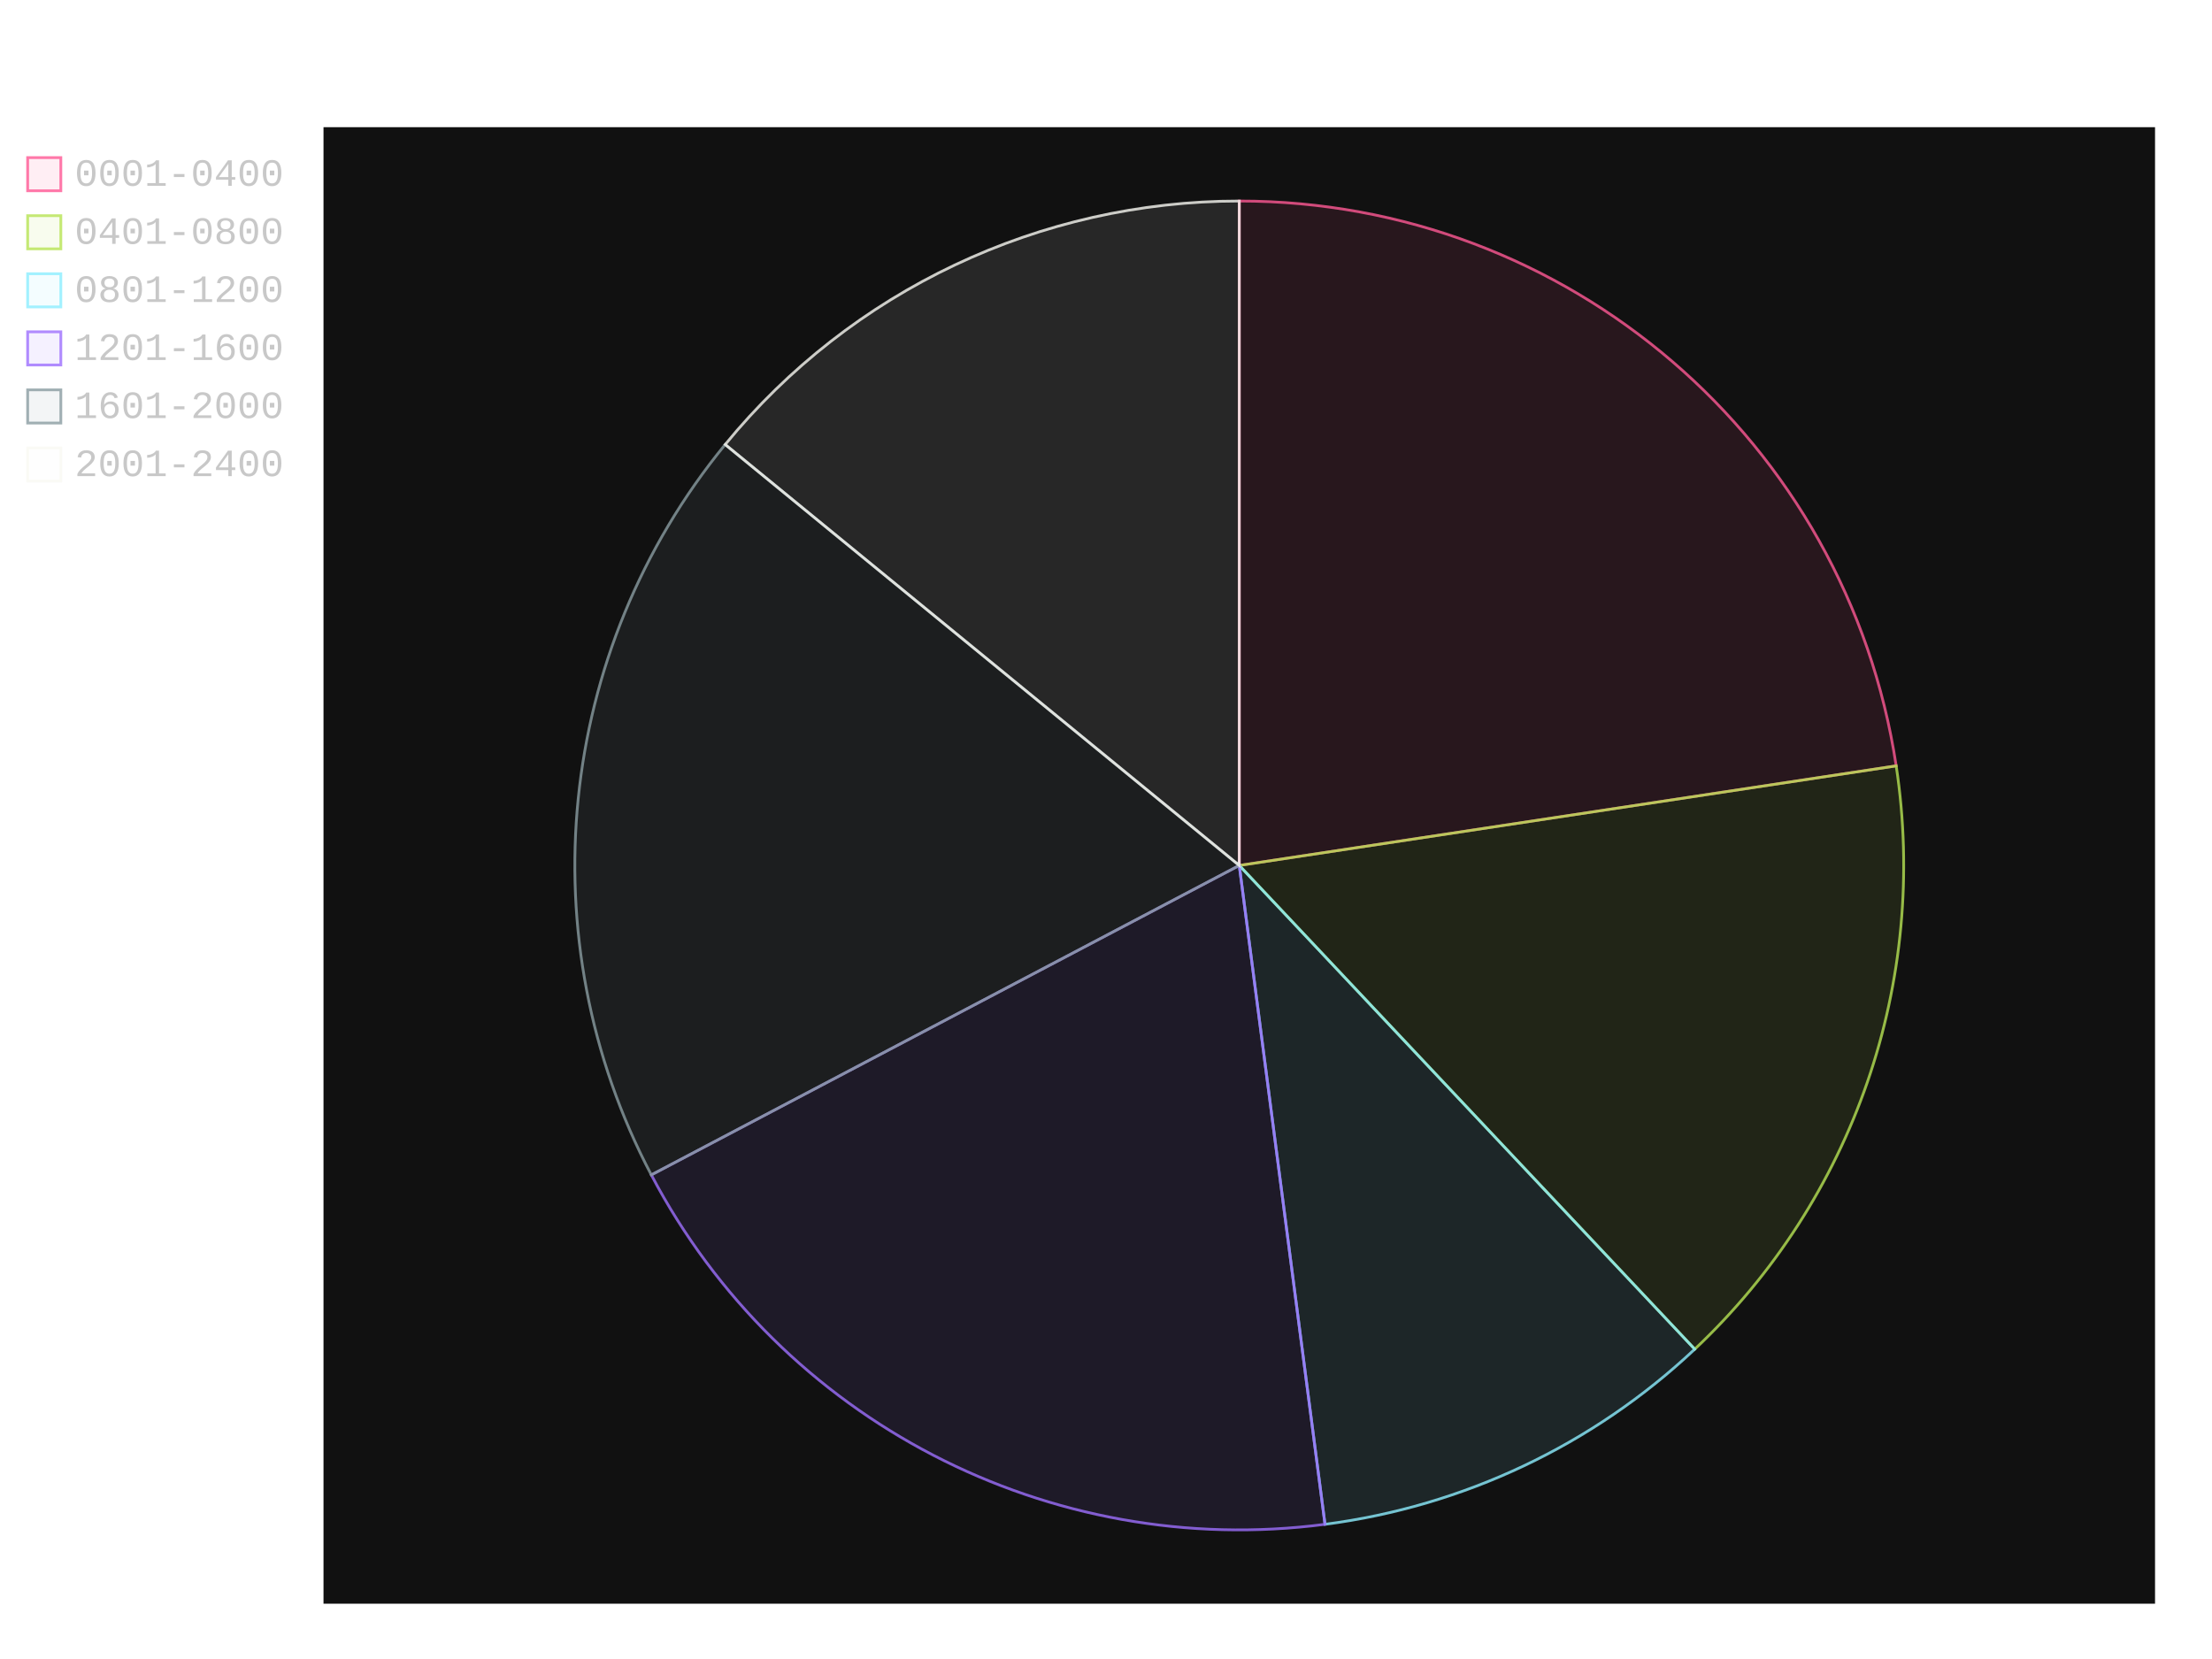
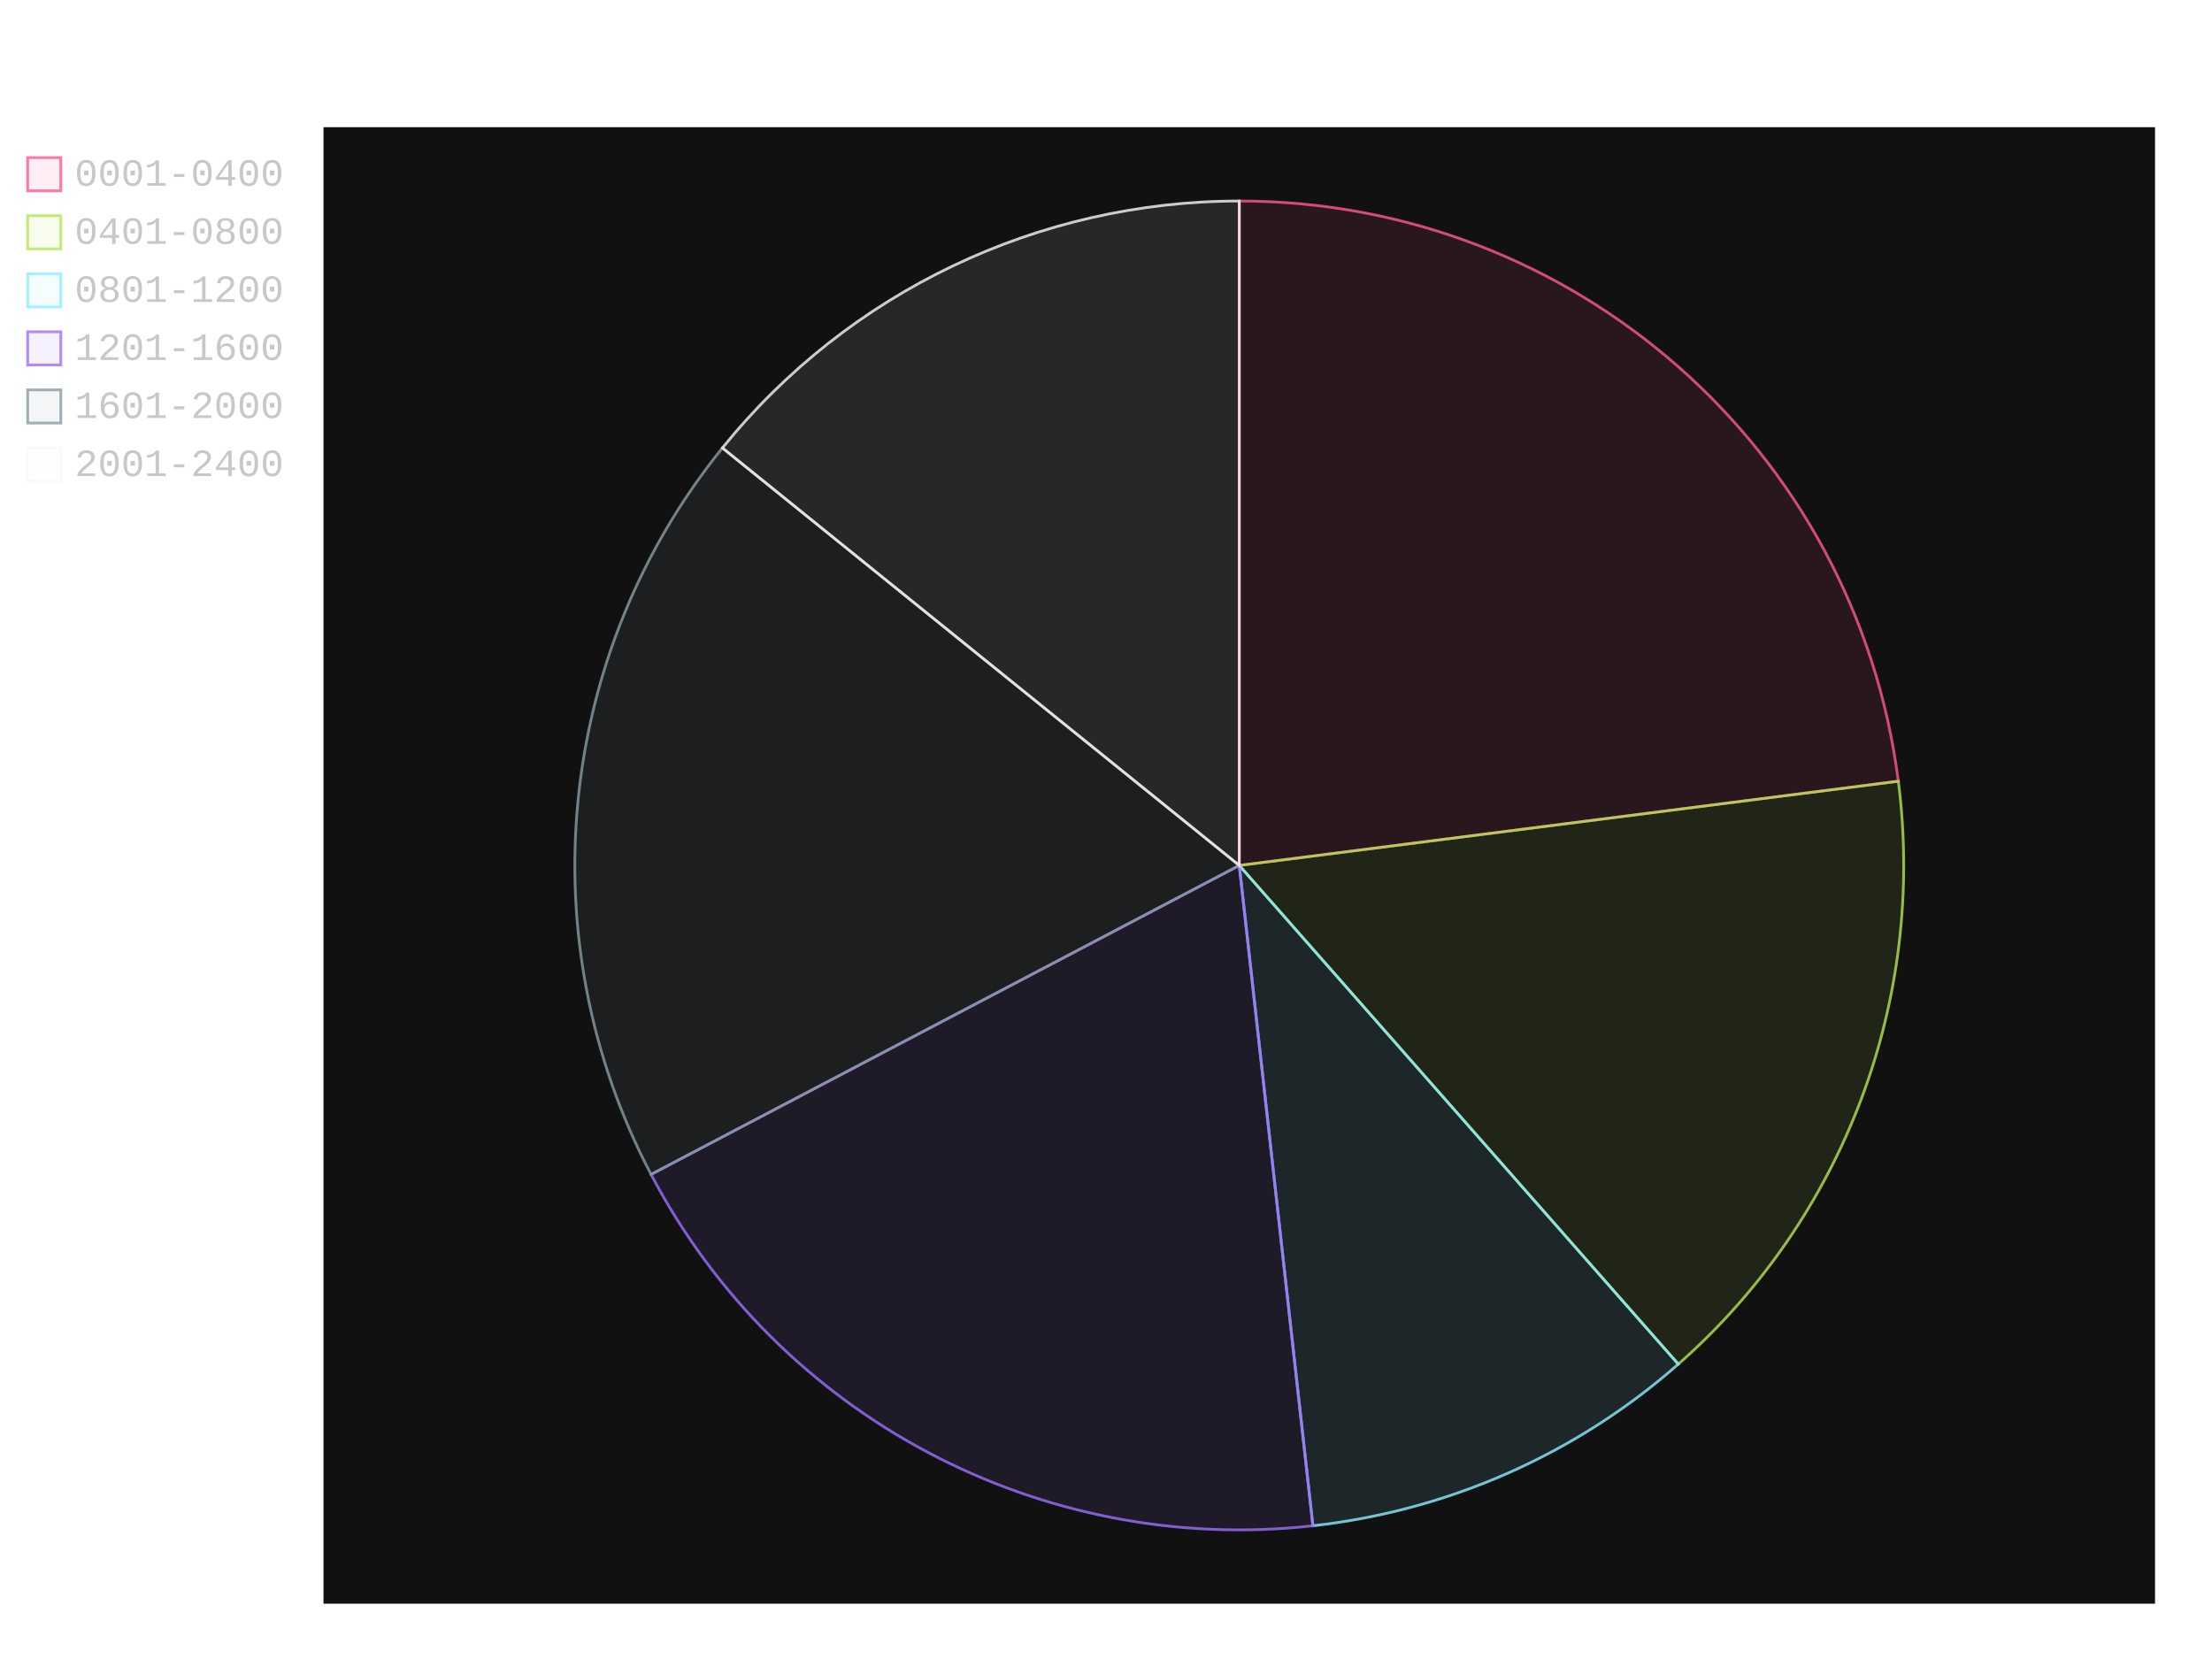
- <svg xmlns="http://www.w3.org/2000/svg" id="chart-20311ed2-91bb-4514-a310-4ce2997046bc" class="pygal-chart" viewBox="0 0 800 600">
+ <svg xmlns="http://www.w3.org/2000/svg" id="chart-06dd1522-f63e-40b3-b427-b768b246d1a7" class="pygal-chart" viewBox="0 0 800 600">
  <defs>
-     <style type="text/css">#chart-20311ed2-91bb-4514-a310-4ce2997046bc{-webkit-user-select:none;-webkit-font-smoothing:antialiased;font-family:Consolas,"Liberation Mono",Menlo,Courier,monospace}#chart-20311ed2-91bb-4514-a310-4ce2997046bc .title{font-family:Consolas,"Liberation Mono",Menlo,Courier,monospace;font-size:16px}#chart-20311ed2-91bb-4514-a310-4ce2997046bc .legends .legend text{font-family:Consolas,"Liberation Mono",Menlo,Courier,monospace;font-size:14px}#chart-20311ed2-91bb-4514-a310-4ce2997046bc .axis text{font-family:Consolas,"Liberation Mono",Menlo,Courier,monospace;font-size:10px}#chart-20311ed2-91bb-4514-a310-4ce2997046bc .axis text.major{font-family:Consolas,"Liberation Mono",Menlo,Courier,monospace;font-size:10px}#chart-20311ed2-91bb-4514-a310-4ce2997046bc .text-overlay text.value{font-family:Consolas,"Liberation Mono",Menlo,Courier,monospace;font-size:16px}#chart-20311ed2-91bb-4514-a310-4ce2997046bc .text-overlay text.label{font-family:Consolas,"Liberation Mono",Menlo,Courier,monospace;font-size:10px}#chart-20311ed2-91bb-4514-a310-4ce2997046bc .tooltip{font-family:Consolas,"Liberation Mono",Menlo,Courier,monospace;font-size:14px}#chart-20311ed2-91bb-4514-a310-4ce2997046bc text.no_data{font-family:Consolas,"Liberation Mono",Menlo,Courier,monospace;font-size:64px}
- #chart-20311ed2-91bb-4514-a310-4ce2997046bc{background-color:transparent}#chart-20311ed2-91bb-4514-a310-4ce2997046bc path,#chart-20311ed2-91bb-4514-a310-4ce2997046bc line,#chart-20311ed2-91bb-4514-a310-4ce2997046bc rect,#chart-20311ed2-91bb-4514-a310-4ce2997046bc circle{-webkit-transition:0.3s ease-out;-moz-transition:0.3s ease-out;transition:0.3s ease-out}#chart-20311ed2-91bb-4514-a310-4ce2997046bc .graph &gt; .background{fill:transparent}#chart-20311ed2-91bb-4514-a310-4ce2997046bc .plot &gt; .background{fill:#111}#chart-20311ed2-91bb-4514-a310-4ce2997046bc .graph{fill:rgba(200,200,200,1)}#chart-20311ed2-91bb-4514-a310-4ce2997046bc text.no_data{fill:rgba(255,255,255,1)}#chart-20311ed2-91bb-4514-a310-4ce2997046bc .title{fill:rgba(255,255,255,1)}#chart-20311ed2-91bb-4514-a310-4ce2997046bc .legends .legend text{fill:rgba(200,200,200,1)}#chart-20311ed2-91bb-4514-a310-4ce2997046bc .legends .legend:hover text{fill:rgba(255,255,255,1)}#chart-20311ed2-91bb-4514-a310-4ce2997046bc .axis .line{stroke:rgba(255,255,255,1)}#chart-20311ed2-91bb-4514-a310-4ce2997046bc .axis .guide.line{stroke:#555}#chart-20311ed2-91bb-4514-a310-4ce2997046bc .axis .major.line{stroke:rgba(200,200,200,1)}#chart-20311ed2-91bb-4514-a310-4ce2997046bc .axis text.major{fill:rgba(255,255,255,1)}#chart-20311ed2-91bb-4514-a310-4ce2997046bc .axis.y .guides:hover .guide.line,#chart-20311ed2-91bb-4514-a310-4ce2997046bc .line-graph .axis.x .guides:hover .guide.line,#chart-20311ed2-91bb-4514-a310-4ce2997046bc .stackedline-graph .axis.x .guides:hover .guide.line,#chart-20311ed2-91bb-4514-a310-4ce2997046bc .xy-graph .axis.x .guides:hover .guide.line{stroke:rgba(255,255,255,1)}#chart-20311ed2-91bb-4514-a310-4ce2997046bc .axis .guides:hover text{fill:rgba(255,255,255,1)}#chart-20311ed2-91bb-4514-a310-4ce2997046bc .reactive{fill-opacity:.1;stroke-opacity:.8;stroke-width:1}#chart-20311ed2-91bb-4514-a310-4ce2997046bc .ci{stroke:rgba(200,200,200,1)}#chart-20311ed2-91bb-4514-a310-4ce2997046bc .reactive.active,#chart-20311ed2-91bb-4514-a310-4ce2997046bc .active .reactive{fill-opacity:.75;stroke-opacity:.9;stroke-width:4}#chart-20311ed2-91bb-4514-a310-4ce2997046bc .ci .reactive.active{stroke-width:1.5}#chart-20311ed2-91bb-4514-a310-4ce2997046bc .series text{fill:rgba(255,255,255,1)}#chart-20311ed2-91bb-4514-a310-4ce2997046bc .tooltip rect{fill:#111;stroke:rgba(255,255,255,1);-webkit-transition:opacity 0.3s ease-out;-moz-transition:opacity 0.3s ease-out;transition:opacity 0.3s ease-out}#chart-20311ed2-91bb-4514-a310-4ce2997046bc .tooltip .label{fill:rgba(200,200,200,1)}#chart-20311ed2-91bb-4514-a310-4ce2997046bc .tooltip .label{fill:rgba(200,200,200,1)}#chart-20311ed2-91bb-4514-a310-4ce2997046bc .tooltip .legend{font-size:.8em;fill:#555}#chart-20311ed2-91bb-4514-a310-4ce2997046bc .tooltip .x_label{font-size:.6em;fill:rgba(255,255,255,1)}#chart-20311ed2-91bb-4514-a310-4ce2997046bc .tooltip .xlink{font-size:.5em;text-decoration:underline}#chart-20311ed2-91bb-4514-a310-4ce2997046bc .tooltip .value{font-size:1.5em}#chart-20311ed2-91bb-4514-a310-4ce2997046bc .bound{font-size:.5em}#chart-20311ed2-91bb-4514-a310-4ce2997046bc .max-value{font-size:.75em;fill:#555}#chart-20311ed2-91bb-4514-a310-4ce2997046bc .map-element{fill:#111;stroke:#555 !important}#chart-20311ed2-91bb-4514-a310-4ce2997046bc .map-element .reactive{fill-opacity:inherit;stroke-opacity:inherit}#chart-20311ed2-91bb-4514-a310-4ce2997046bc .color-0,#chart-20311ed2-91bb-4514-a310-4ce2997046bc .color-0 a:visited{stroke:#ff5995;fill:#ff5995}#chart-20311ed2-91bb-4514-a310-4ce2997046bc .color-1,#chart-20311ed2-91bb-4514-a310-4ce2997046bc .color-1 a:visited{stroke:#b6e354;fill:#b6e354}#chart-20311ed2-91bb-4514-a310-4ce2997046bc .color-2,#chart-20311ed2-91bb-4514-a310-4ce2997046bc .color-2 a:visited{stroke:#8cedff;fill:#8cedff}#chart-20311ed2-91bb-4514-a310-4ce2997046bc .color-3,#chart-20311ed2-91bb-4514-a310-4ce2997046bc .color-3 a:visited{stroke:#9e6ffe;fill:#9e6ffe}#chart-20311ed2-91bb-4514-a310-4ce2997046bc .color-4,#chart-20311ed2-91bb-4514-a310-4ce2997046bc .color-4 a:visited{stroke:#899ca1;fill:#899ca1}#chart-20311ed2-91bb-4514-a310-4ce2997046bc .color-5,#chart-20311ed2-91bb-4514-a310-4ce2997046bc .color-5 a:visited{stroke:#f8f8f2;fill:#f8f8f2}#chart-20311ed2-91bb-4514-a310-4ce2997046bc .text-overlay .color-0 text{fill:black}#chart-20311ed2-91bb-4514-a310-4ce2997046bc .text-overlay .color-1 text{fill:black}#chart-20311ed2-91bb-4514-a310-4ce2997046bc .text-overlay .color-2 text{fill:black}#chart-20311ed2-91bb-4514-a310-4ce2997046bc .text-overlay .color-3 text{fill:black}#chart-20311ed2-91bb-4514-a310-4ce2997046bc .text-overlay .color-4 text{fill:black}#chart-20311ed2-91bb-4514-a310-4ce2997046bc .text-overlay .color-5 text{fill:black}
- #chart-20311ed2-91bb-4514-a310-4ce2997046bc text.no_data{text-anchor:middle}#chart-20311ed2-91bb-4514-a310-4ce2997046bc .guide.line{fill:none}#chart-20311ed2-91bb-4514-a310-4ce2997046bc .centered{text-anchor:middle}#chart-20311ed2-91bb-4514-a310-4ce2997046bc .title{text-anchor:middle}#chart-20311ed2-91bb-4514-a310-4ce2997046bc .legends .legend text{fill-opacity:1}#chart-20311ed2-91bb-4514-a310-4ce2997046bc .axis.x text{text-anchor:middle}#chart-20311ed2-91bb-4514-a310-4ce2997046bc .axis.x:not(.web) text[transform]{text-anchor:start}#chart-20311ed2-91bb-4514-a310-4ce2997046bc .axis.x:not(.web) text[transform].backwards{text-anchor:end}#chart-20311ed2-91bb-4514-a310-4ce2997046bc .axis.y text{text-anchor:end}#chart-20311ed2-91bb-4514-a310-4ce2997046bc .axis.y text[transform].backwards{text-anchor:start}#chart-20311ed2-91bb-4514-a310-4ce2997046bc .axis.y2 text{text-anchor:start}#chart-20311ed2-91bb-4514-a310-4ce2997046bc .axis.y2 text[transform].backwards{text-anchor:end}#chart-20311ed2-91bb-4514-a310-4ce2997046bc .axis .guide.line{stroke-dasharray:4,4;stroke:black}#chart-20311ed2-91bb-4514-a310-4ce2997046bc .axis .major.guide.line{stroke-dasharray:6,6;stroke:black}#chart-20311ed2-91bb-4514-a310-4ce2997046bc .horizontal .axis.y .guide.line,#chart-20311ed2-91bb-4514-a310-4ce2997046bc .horizontal .axis.y2 .guide.line,#chart-20311ed2-91bb-4514-a310-4ce2997046bc .vertical .axis.x .guide.line{opacity:0}#chart-20311ed2-91bb-4514-a310-4ce2997046bc .horizontal .axis.always_show .guide.line,#chart-20311ed2-91bb-4514-a310-4ce2997046bc .vertical .axis.always_show .guide.line{opacity:1 !important}#chart-20311ed2-91bb-4514-a310-4ce2997046bc .axis.y .guides:hover .guide.line,#chart-20311ed2-91bb-4514-a310-4ce2997046bc .axis.y2 .guides:hover .guide.line,#chart-20311ed2-91bb-4514-a310-4ce2997046bc .axis.x .guides:hover .guide.line{opacity:1}#chart-20311ed2-91bb-4514-a310-4ce2997046bc .axis .guides:hover text{opacity:1}#chart-20311ed2-91bb-4514-a310-4ce2997046bc .nofill{fill:none}#chart-20311ed2-91bb-4514-a310-4ce2997046bc .subtle-fill{fill-opacity:.2}#chart-20311ed2-91bb-4514-a310-4ce2997046bc .dot{stroke-width:1px;fill-opacity:1;stroke-opacity:1}#chart-20311ed2-91bb-4514-a310-4ce2997046bc .dot.active{stroke-width:5px}#chart-20311ed2-91bb-4514-a310-4ce2997046bc .dot.negative{fill:transparent}#chart-20311ed2-91bb-4514-a310-4ce2997046bc text,#chart-20311ed2-91bb-4514-a310-4ce2997046bc tspan{stroke:none !important}#chart-20311ed2-91bb-4514-a310-4ce2997046bc .series text.active{opacity:1}#chart-20311ed2-91bb-4514-a310-4ce2997046bc .tooltip rect{fill-opacity:.95;stroke-width:.5}#chart-20311ed2-91bb-4514-a310-4ce2997046bc .tooltip text{fill-opacity:1}#chart-20311ed2-91bb-4514-a310-4ce2997046bc .showable{visibility:hidden}#chart-20311ed2-91bb-4514-a310-4ce2997046bc .showable.shown{visibility:visible}#chart-20311ed2-91bb-4514-a310-4ce2997046bc .gauge-background{fill:rgba(229,229,229,1);stroke:none}#chart-20311ed2-91bb-4514-a310-4ce2997046bc .bg-lines{stroke:transparent;stroke-width:2px}</style>
+     <style type="text/css">#chart-06dd1522-f63e-40b3-b427-b768b246d1a7{-webkit-user-select:none;-webkit-font-smoothing:antialiased;font-family:Consolas,"Liberation Mono",Menlo,Courier,monospace}#chart-06dd1522-f63e-40b3-b427-b768b246d1a7 .title{font-family:Consolas,"Liberation Mono",Menlo,Courier,monospace;font-size:16px}#chart-06dd1522-f63e-40b3-b427-b768b246d1a7 .legends .legend text{font-family:Consolas,"Liberation Mono",Menlo,Courier,monospace;font-size:14px}#chart-06dd1522-f63e-40b3-b427-b768b246d1a7 .axis text{font-family:Consolas,"Liberation Mono",Menlo,Courier,monospace;font-size:10px}#chart-06dd1522-f63e-40b3-b427-b768b246d1a7 .axis text.major{font-family:Consolas,"Liberation Mono",Menlo,Courier,monospace;font-size:10px}#chart-06dd1522-f63e-40b3-b427-b768b246d1a7 .text-overlay text.value{font-family:Consolas,"Liberation Mono",Menlo,Courier,monospace;font-size:16px}#chart-06dd1522-f63e-40b3-b427-b768b246d1a7 .text-overlay text.label{font-family:Consolas,"Liberation Mono",Menlo,Courier,monospace;font-size:10px}#chart-06dd1522-f63e-40b3-b427-b768b246d1a7 .tooltip{font-family:Consolas,"Liberation Mono",Menlo,Courier,monospace;font-size:14px}#chart-06dd1522-f63e-40b3-b427-b768b246d1a7 text.no_data{font-family:Consolas,"Liberation Mono",Menlo,Courier,monospace;font-size:64px}
+ #chart-06dd1522-f63e-40b3-b427-b768b246d1a7{background-color:transparent}#chart-06dd1522-f63e-40b3-b427-b768b246d1a7 path,#chart-06dd1522-f63e-40b3-b427-b768b246d1a7 line,#chart-06dd1522-f63e-40b3-b427-b768b246d1a7 rect,#chart-06dd1522-f63e-40b3-b427-b768b246d1a7 circle{-webkit-transition:0.3s ease-out;-moz-transition:0.3s ease-out;transition:0.3s ease-out}#chart-06dd1522-f63e-40b3-b427-b768b246d1a7 .graph &gt; .background{fill:transparent}#chart-06dd1522-f63e-40b3-b427-b768b246d1a7 .plot &gt; .background{fill:#111}#chart-06dd1522-f63e-40b3-b427-b768b246d1a7 .graph{fill:rgba(200,200,200,1)}#chart-06dd1522-f63e-40b3-b427-b768b246d1a7 text.no_data{fill:rgba(255,255,255,1)}#chart-06dd1522-f63e-40b3-b427-b768b246d1a7 .title{fill:rgba(255,255,255,1)}#chart-06dd1522-f63e-40b3-b427-b768b246d1a7 .legends .legend text{fill:rgba(200,200,200,1)}#chart-06dd1522-f63e-40b3-b427-b768b246d1a7 .legends .legend:hover text{fill:rgba(255,255,255,1)}#chart-06dd1522-f63e-40b3-b427-b768b246d1a7 .axis .line{stroke:rgba(255,255,255,1)}#chart-06dd1522-f63e-40b3-b427-b768b246d1a7 .axis .guide.line{stroke:#555}#chart-06dd1522-f63e-40b3-b427-b768b246d1a7 .axis .major.line{stroke:rgba(200,200,200,1)}#chart-06dd1522-f63e-40b3-b427-b768b246d1a7 .axis text.major{fill:rgba(255,255,255,1)}#chart-06dd1522-f63e-40b3-b427-b768b246d1a7 .axis.y .guides:hover .guide.line,#chart-06dd1522-f63e-40b3-b427-b768b246d1a7 .line-graph .axis.x .guides:hover .guide.line,#chart-06dd1522-f63e-40b3-b427-b768b246d1a7 .stackedline-graph .axis.x .guides:hover .guide.line,#chart-06dd1522-f63e-40b3-b427-b768b246d1a7 .xy-graph .axis.x .guides:hover .guide.line{stroke:rgba(255,255,255,1)}#chart-06dd1522-f63e-40b3-b427-b768b246d1a7 .axis .guides:hover text{fill:rgba(255,255,255,1)}#chart-06dd1522-f63e-40b3-b427-b768b246d1a7 .reactive{fill-opacity:.1;stroke-opacity:.8;stroke-width:1}#chart-06dd1522-f63e-40b3-b427-b768b246d1a7 .ci{stroke:rgba(200,200,200,1)}#chart-06dd1522-f63e-40b3-b427-b768b246d1a7 .reactive.active,#chart-06dd1522-f63e-40b3-b427-b768b246d1a7 .active .reactive{fill-opacity:.75;stroke-opacity:.9;stroke-width:4}#chart-06dd1522-f63e-40b3-b427-b768b246d1a7 .ci .reactive.active{stroke-width:1.5}#chart-06dd1522-f63e-40b3-b427-b768b246d1a7 .series text{fill:rgba(255,255,255,1)}#chart-06dd1522-f63e-40b3-b427-b768b246d1a7 .tooltip rect{fill:#111;stroke:rgba(255,255,255,1);-webkit-transition:opacity 0.3s ease-out;-moz-transition:opacity 0.3s ease-out;transition:opacity 0.3s ease-out}#chart-06dd1522-f63e-40b3-b427-b768b246d1a7 .tooltip .label{fill:rgba(200,200,200,1)}#chart-06dd1522-f63e-40b3-b427-b768b246d1a7 .tooltip .label{fill:rgba(200,200,200,1)}#chart-06dd1522-f63e-40b3-b427-b768b246d1a7 .tooltip .legend{font-size:.8em;fill:#555}#chart-06dd1522-f63e-40b3-b427-b768b246d1a7 .tooltip .x_label{font-size:.6em;fill:rgba(255,255,255,1)}#chart-06dd1522-f63e-40b3-b427-b768b246d1a7 .tooltip .xlink{font-size:.5em;text-decoration:underline}#chart-06dd1522-f63e-40b3-b427-b768b246d1a7 .tooltip .value{font-size:1.5em}#chart-06dd1522-f63e-40b3-b427-b768b246d1a7 .bound{font-size:.5em}#chart-06dd1522-f63e-40b3-b427-b768b246d1a7 .max-value{font-size:.75em;fill:#555}#chart-06dd1522-f63e-40b3-b427-b768b246d1a7 .map-element{fill:#111;stroke:#555 !important}#chart-06dd1522-f63e-40b3-b427-b768b246d1a7 .map-element .reactive{fill-opacity:inherit;stroke-opacity:inherit}#chart-06dd1522-f63e-40b3-b427-b768b246d1a7 .color-0,#chart-06dd1522-f63e-40b3-b427-b768b246d1a7 .color-0 a:visited{stroke:#ff5995;fill:#ff5995}#chart-06dd1522-f63e-40b3-b427-b768b246d1a7 .color-1,#chart-06dd1522-f63e-40b3-b427-b768b246d1a7 .color-1 a:visited{stroke:#b6e354;fill:#b6e354}#chart-06dd1522-f63e-40b3-b427-b768b246d1a7 .color-2,#chart-06dd1522-f63e-40b3-b427-b768b246d1a7 .color-2 a:visited{stroke:#8cedff;fill:#8cedff}#chart-06dd1522-f63e-40b3-b427-b768b246d1a7 .color-3,#chart-06dd1522-f63e-40b3-b427-b768b246d1a7 .color-3 a:visited{stroke:#9e6ffe;fill:#9e6ffe}#chart-06dd1522-f63e-40b3-b427-b768b246d1a7 .color-4,#chart-06dd1522-f63e-40b3-b427-b768b246d1a7 .color-4 a:visited{stroke:#899ca1;fill:#899ca1}#chart-06dd1522-f63e-40b3-b427-b768b246d1a7 .color-5,#chart-06dd1522-f63e-40b3-b427-b768b246d1a7 .color-5 a:visited{stroke:#f8f8f2;fill:#f8f8f2}#chart-06dd1522-f63e-40b3-b427-b768b246d1a7 .text-overlay .color-0 text{fill:black}#chart-06dd1522-f63e-40b3-b427-b768b246d1a7 .text-overlay .color-1 text{fill:black}#chart-06dd1522-f63e-40b3-b427-b768b246d1a7 .text-overlay .color-2 text{fill:black}#chart-06dd1522-f63e-40b3-b427-b768b246d1a7 .text-overlay .color-3 text{fill:black}#chart-06dd1522-f63e-40b3-b427-b768b246d1a7 .text-overlay .color-4 text{fill:black}#chart-06dd1522-f63e-40b3-b427-b768b246d1a7 .text-overlay .color-5 text{fill:black}
+ #chart-06dd1522-f63e-40b3-b427-b768b246d1a7 text.no_data{text-anchor:middle}#chart-06dd1522-f63e-40b3-b427-b768b246d1a7 .guide.line{fill:none}#chart-06dd1522-f63e-40b3-b427-b768b246d1a7 .centered{text-anchor:middle}#chart-06dd1522-f63e-40b3-b427-b768b246d1a7 .title{text-anchor:middle}#chart-06dd1522-f63e-40b3-b427-b768b246d1a7 .legends .legend text{fill-opacity:1}#chart-06dd1522-f63e-40b3-b427-b768b246d1a7 .axis.x text{text-anchor:middle}#chart-06dd1522-f63e-40b3-b427-b768b246d1a7 .axis.x:not(.web) text[transform]{text-anchor:start}#chart-06dd1522-f63e-40b3-b427-b768b246d1a7 .axis.x:not(.web) text[transform].backwards{text-anchor:end}#chart-06dd1522-f63e-40b3-b427-b768b246d1a7 .axis.y text{text-anchor:end}#chart-06dd1522-f63e-40b3-b427-b768b246d1a7 .axis.y text[transform].backwards{text-anchor:start}#chart-06dd1522-f63e-40b3-b427-b768b246d1a7 .axis.y2 text{text-anchor:start}#chart-06dd1522-f63e-40b3-b427-b768b246d1a7 .axis.y2 text[transform].backwards{text-anchor:end}#chart-06dd1522-f63e-40b3-b427-b768b246d1a7 .axis .guide.line{stroke-dasharray:4,4;stroke:black}#chart-06dd1522-f63e-40b3-b427-b768b246d1a7 .axis .major.guide.line{stroke-dasharray:6,6;stroke:black}#chart-06dd1522-f63e-40b3-b427-b768b246d1a7 .horizontal .axis.y .guide.line,#chart-06dd1522-f63e-40b3-b427-b768b246d1a7 .horizontal .axis.y2 .guide.line,#chart-06dd1522-f63e-40b3-b427-b768b246d1a7 .vertical .axis.x .guide.line{opacity:0}#chart-06dd1522-f63e-40b3-b427-b768b246d1a7 .horizontal .axis.always_show .guide.line,#chart-06dd1522-f63e-40b3-b427-b768b246d1a7 .vertical .axis.always_show .guide.line{opacity:1 !important}#chart-06dd1522-f63e-40b3-b427-b768b246d1a7 .axis.y .guides:hover .guide.line,#chart-06dd1522-f63e-40b3-b427-b768b246d1a7 .axis.y2 .guides:hover .guide.line,#chart-06dd1522-f63e-40b3-b427-b768b246d1a7 .axis.x .guides:hover .guide.line{opacity:1}#chart-06dd1522-f63e-40b3-b427-b768b246d1a7 .axis .guides:hover text{opacity:1}#chart-06dd1522-f63e-40b3-b427-b768b246d1a7 .nofill{fill:none}#chart-06dd1522-f63e-40b3-b427-b768b246d1a7 .subtle-fill{fill-opacity:.2}#chart-06dd1522-f63e-40b3-b427-b768b246d1a7 .dot{stroke-width:1px;fill-opacity:1;stroke-opacity:1}#chart-06dd1522-f63e-40b3-b427-b768b246d1a7 .dot.active{stroke-width:5px}#chart-06dd1522-f63e-40b3-b427-b768b246d1a7 .dot.negative{fill:transparent}#chart-06dd1522-f63e-40b3-b427-b768b246d1a7 text,#chart-06dd1522-f63e-40b3-b427-b768b246d1a7 tspan{stroke:none !important}#chart-06dd1522-f63e-40b3-b427-b768b246d1a7 .series text.active{opacity:1}#chart-06dd1522-f63e-40b3-b427-b768b246d1a7 .tooltip rect{fill-opacity:.95;stroke-width:.5}#chart-06dd1522-f63e-40b3-b427-b768b246d1a7 .tooltip text{fill-opacity:1}#chart-06dd1522-f63e-40b3-b427-b768b246d1a7 .showable{visibility:hidden}#chart-06dd1522-f63e-40b3-b427-b768b246d1a7 .showable.shown{visibility:visible}#chart-06dd1522-f63e-40b3-b427-b768b246d1a7 .gauge-background{fill:rgba(229,229,229,1);stroke:none}#chart-06dd1522-f63e-40b3-b427-b768b246d1a7 .bg-lines{stroke:transparent;stroke-width:2px}</style>
  </defs>
  <g class="graph pie-graph vertical">
    <rect x="0" y="0" width="800" height="600" class="background" />
    <g transform="translate(117, 46)" class="plot">
      <rect x="0" y="0" width="662.4" height="534" class="background" />
      <g class="series serie-0 color-0">
        <g class="slices">
          <g class="slice">
-             <path d="M331.2 26.7 A240.3 240.3 0 0 1 568.785 230.981 L331.2 267 A0 0 0 0 0 331.2 267 z" class="slice reactive tooltip-trigger" />
+             <path d="M331.2 26.7 A240.3 240.3 0 0 1 569.561 236.534 L331.2 267 A0 0 0 0 0 331.2 267 z" class="slice reactive tooltip-trigger" />
          </g>
        </g>
      </g>
      <g class="series serie-1 color-1">
        <g class="slices">
          <g class="slice">
-             <path d="M568.785 230.981 A240.3 240.3 0 0 1 495.928 441.953 L331.2 267 A0 0 0 0 0 331.2 267 z" class="slice reactive tooltip-trigger" />
+             <path d="M569.561 236.534 A240.3 240.3 0 0 1 489.982 447.368 L331.2 267 A0 0 0 0 0 331.2 267 z" class="slice reactive tooltip-trigger" />
          </g>
        </g>
      </g>
      <g class="series serie-2 color-2">
        <g class="slices">
          <g class="slice">
-             <path d="M495.928 441.953 A240.3 240.3 0 0 1 362.207 505.291 L331.2 267 A0 0 0 0 0 331.2 267 z" class="slice reactive tooltip-trigger" />
+             <path d="M489.982 447.368 A240.3 240.3 0 0 1 357.831 505.82 L331.2 267 A0 0 0 0 0 331.2 267 z" class="slice reactive tooltip-trigger" />
          </g>
        </g>
      </g>
      <g class="series serie-3 color-3">
        <g class="slices">
          <g class="slice">
-             <path d="M362.207 505.291 A240.3 240.3 0 0 1 118.554 378.919 L331.2 267 A0 0 0 0 0 331.2 267 z" class="slice reactive tooltip-trigger" />
+             <path d="M357.831 505.82 A240.3 240.3 0 0 1 118.463 378.745 L331.2 267 A0 0 0 0 0 331.2 267 z" class="slice reactive tooltip-trigger" />
          </g>
        </g>
      </g>
      <g class="series serie-4 color-4">
        <g class="slices">
          <g class="slice">
-             <path d="M118.554 378.919 A240.3 240.3 0 0 1 145.274 114.765 L331.2 267 A0 0 0 0 0 331.2 267 z" class="slice reactive tooltip-trigger" />
+             <path d="M118.463 378.745 A240.3 240.3 0 0 1 144.268 116.002 L331.2 267 A0 0 0 0 0 331.2 267 z" class="slice reactive tooltip-trigger" />
          </g>
        </g>
      </g>
      <g class="series serie-5 color-5">
        <g class="slices">
          <g class="slice">
-             <path d="M145.274 114.765 A240.3 240.3 0 0 1 331.2 26.7 L331.2 267 A0 0 0 0 0 331.2 267 z" class="slice reactive tooltip-trigger" />
+             <path d="M144.268 116.002 A240.3 240.3 0 0 1 331.2 26.7 L331.2 267 A0 0 0 0 0 331.2 267 z" class="slice reactive tooltip-trigger" />
          </g>
        </g>
      </g>
    </g>
    <g class="titles">
      <text x="400.0" y="26" class="title plot_title">Distribution of timings</text>
    </g>
    <g transform="translate(117, 46)" class="plot overlay">
      <g class="series serie-0 color-0" />
      <g class="series serie-1 color-1" />
      <g class="series serie-2 color-2" />
      <g class="series serie-3 color-3" />
      <g class="series serie-4 color-4" />
      <g class="series serie-5 color-5" />
    </g>
    <g transform="translate(117, 46)" class="plot text-overlay">
      <g class="series serie-0 color-0" />
      <g class="series serie-1 color-1" />
      <g class="series serie-2 color-2" />
      <g class="series serie-3 color-3" />
      <g class="series serie-4 color-4" />
      <g class="series serie-5 color-5" />
    </g>
    <g transform="translate(117, 46)" class="plot tooltip-overlay">
      <g transform="translate(0 0)" style="opacity: 0" class="tooltip">
        <rect rx="0" ry="0" width="0" height="0" class="tooltip-box" />
        <g class="text" />
      </g>
    </g>
    <g transform="translate(10, 56)" class="legends">
      <g id="activate-serie-0" class="legend reactive activate-serie">
        <rect x="0.0" y="1.0" width="12" height="12" class="color-0 reactive" />
        <text x="17.0" y="11.2">0001-0400</text>
      </g>
      <g id="activate-serie-1" class="legend reactive activate-serie">
        <rect x="0.0" y="22.0" width="12" height="12" class="color-1 reactive" />
        <text x="17.0" y="32.2">0401-0800</text>
      </g>
      <g id="activate-serie-2" class="legend reactive activate-serie">
        <rect x="0.0" y="43.0" width="12" height="12" class="color-2 reactive" />
        <text x="17.0" y="53.2">0801-1200</text>
      </g>
      <g id="activate-serie-3" class="legend reactive activate-serie">
        <rect x="0.0" y="64.0" width="12" height="12" class="color-3 reactive" />
        <text x="17.0" y="74.2">1201-1600</text>
      </g>
      <g id="activate-serie-4" class="legend reactive activate-serie">
        <rect x="0.0" y="85.0" width="12" height="12" class="color-4 reactive" />
        <text x="17.0" y="95.2">1601-2000</text>
      </g>
      <g id="activate-serie-5" class="legend reactive activate-serie">
        <rect x="0.0" y="106.0" width="12" height="12" class="color-5 reactive" />
        <text x="17.0" y="116.2">2001-2400</text>
      </g>
    </g>
    <g transform="translate(790, 56)" class="legends" />
  </g>
</svg>
